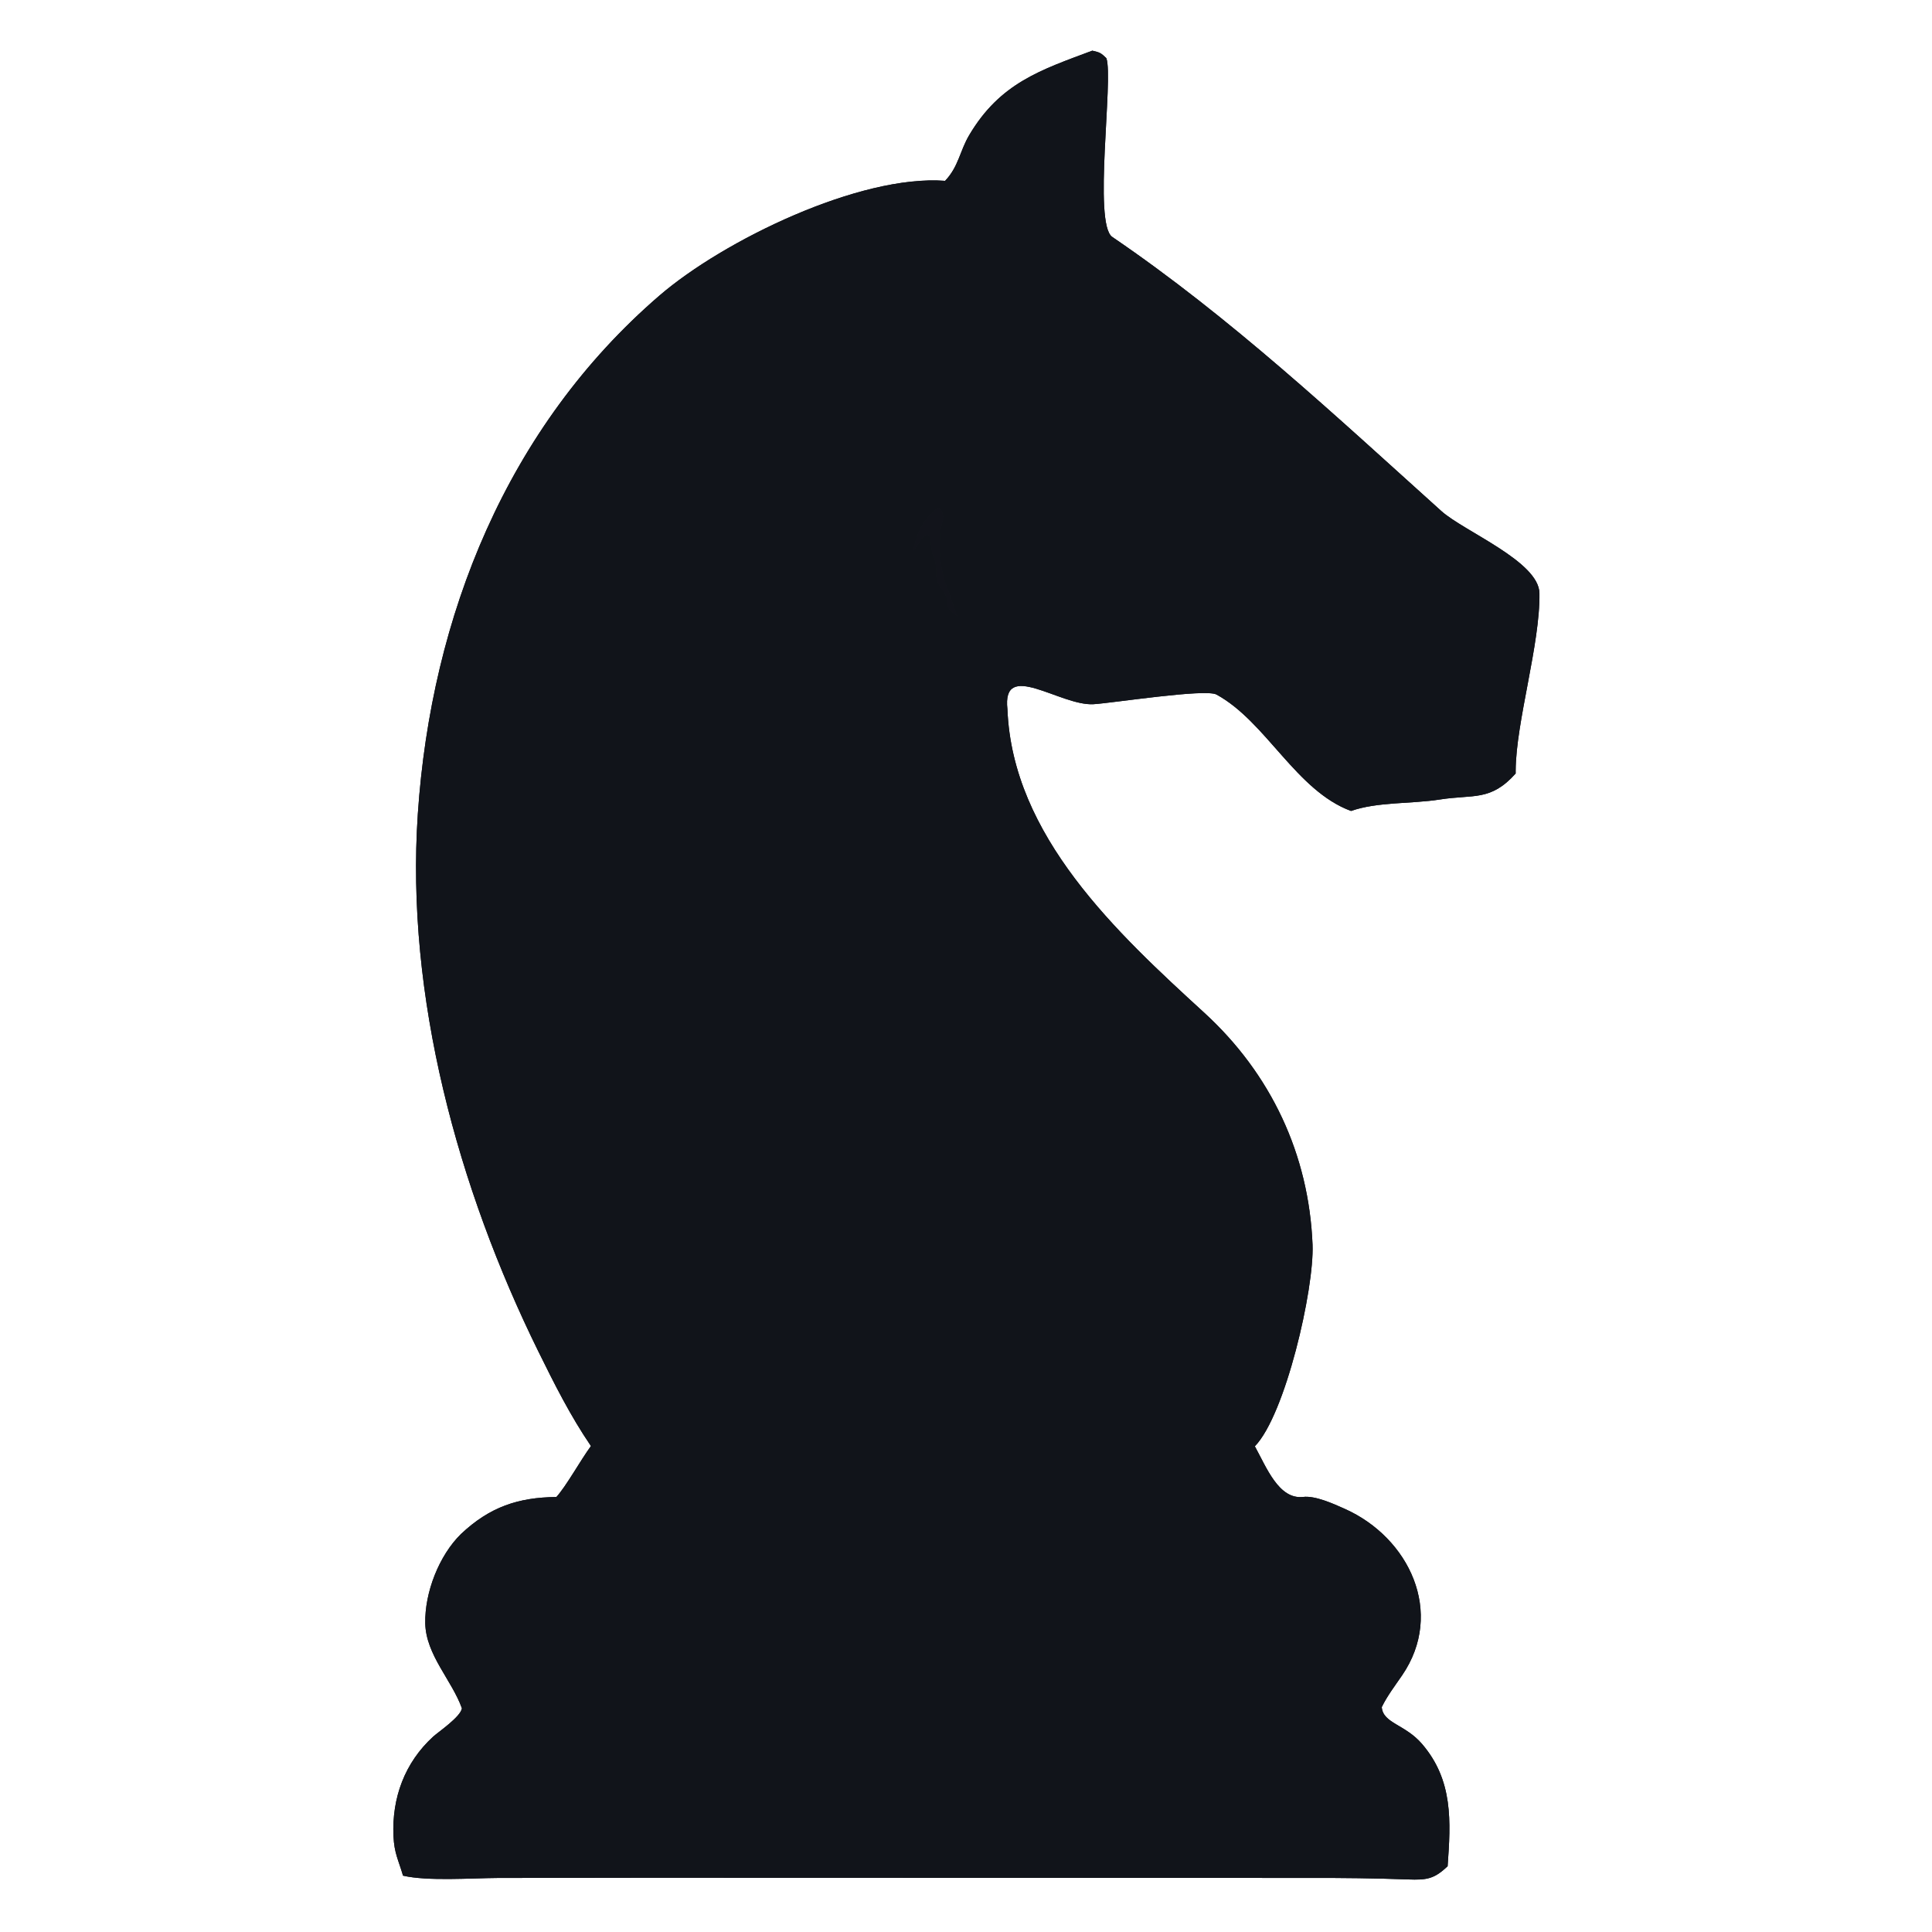
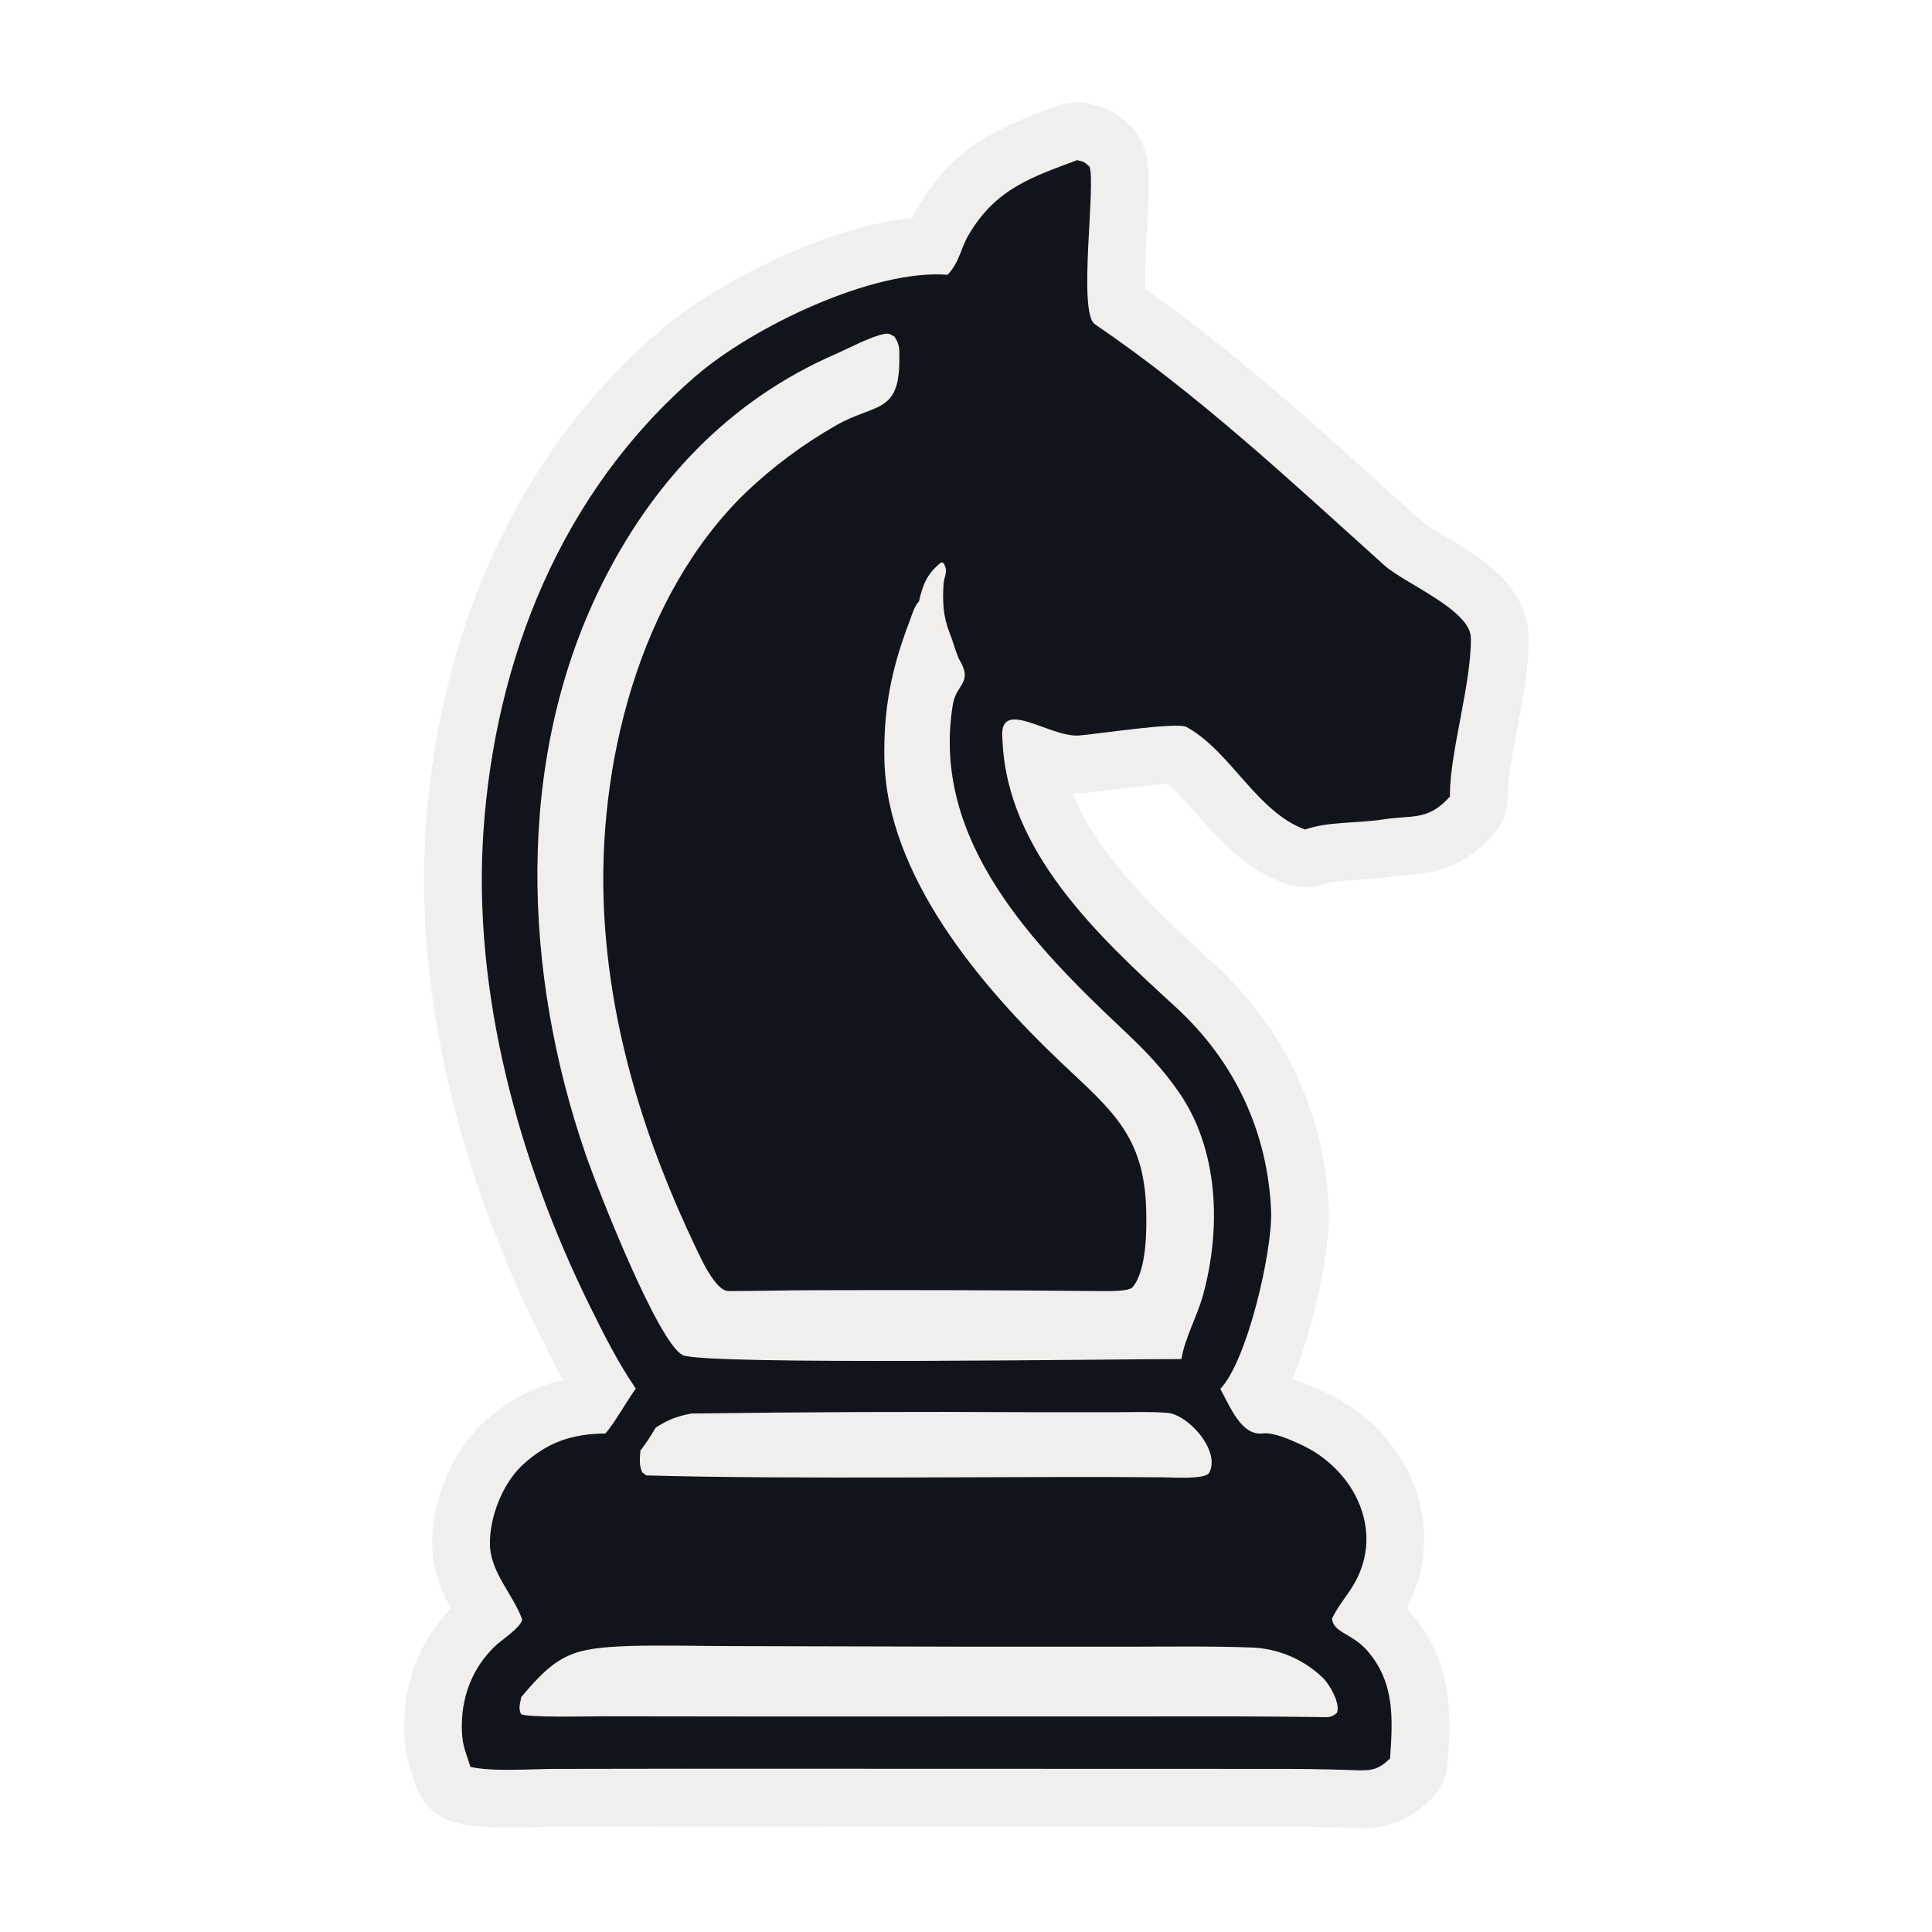
- <svg xmlns="http://www.w3.org/2000/svg" viewBox="111.741 118.869 592.096 915.301" width="512" height="512" role="img" aria-label="black N">
-   <path fill="#11141A" d="M 467.638 142.869 C 471.195 143.664 471.829 144.018 474.291 146.437 C 477.751 155.992 467.876 224.863 477.092 231.125 C 533.194 269.307 582.682 315.7 632.963 360.96 C 643.694 370.62 679.227 384.834 679.462 399.922 C 679.837 424.045 668.34 460.828 668.198 483.894 L 668.198 485.326 C 656.283 498.622 648.289 495.121 632.2 497.655 C 618.877 499.753 602.533 498.708 590.212 503.077 C 564.088 493.437 550.073 460.819 526.466 447.92 C 521.164 445.023 477.088 451.973 468.182 452.49 C 452.387 453.406 424.662 431.022 427.42 454.956 C 429.806 514.984 479.283 560.796 520.625 598.625 C 552.241 627.556 570.255 665.747 571.969 708.566 C 572.774 729.586 559.146 789.074 544.638 804.064 C 550.092 813.953 555.972 829.382 567.48 828.053 C 573.285 827.382 581.802 831.265 587.255 833.702 C 617.769 847.339 634.704 882.9 614.405 912.565 C 611.097 917.418 607.342 922.3 604.76 927.617 C 605.31 935.321 615.804 935.716 623.846 945.084 C 638.621 962.295 637.491 981.734 635.963 1003 C 629.64 1009.04 626.14 1009.61 617.169 1009.27 C 601.518 1008.69 585.992 1008.52 570.334 1008.56 L 256.448 1008.47 L 186.027 1008.57 C 173.198 1008.65 152.679 1010.17 141.078 1007.48 C 138.891 999.998 136.916 996.908 136.55 988.726 C 135.741 970.673 141.849 953.982 155.327 941.635 C 157.643 939.513 168.379 932.247 168.973 928.205 C 164.316 915.029 151.921 902.89 151.608 887.957 C 151.302 873.41 158.121 855.794 168.538 845.614 C 182.174 832.773 195.627 828.28 213.735 828.081 C 218.491 822.8 224.907 811.076 230.102 803.938 C 220.352 789.649 212.731 774.442 205.106 758.953 C 167.124 681.798 142.231 590.886 148.086 504.428 C 154.437 410.658 190.44 321.079 262.485 258.96 C 292.901 232.734 357.409 201.484 397.886 204.54 C 404.339 197.751 404.767 190.514 409.403 182.726 C 424.027 158.16 443.166 152.018 467.638 142.869 z" />
+ <svg xmlns="http://www.w3.org/2000/svg" viewBox="49.571 56.699 716.436 1039.641" width="512" height="512" role="img" aria-label="black N">
+   <path fill="none" stroke="#F1EFED" stroke-width="62.17" stroke-linejoin="round" stroke-linecap="round" d="M 467.638 142.869 C 471.195 143.664 471.829 144.018 474.291 146.437 C 477.751 155.992 467.876 224.863 477.092 231.125 C 533.194 269.307 582.682 315.7 632.963 360.96 C 643.694 370.62 679.227 384.834 679.462 399.922 C 679.837 424.045 668.34 460.828 668.198 483.894 L 668.198 485.326 C 656.283 498.622 648.289 495.121 632.2 497.655 C 618.877 499.753 602.533 498.708 590.212 503.077 C 564.088 493.437 550.073 460.819 526.466 447.92 C 521.164 445.023 477.088 451.973 468.182 452.49 C 452.387 453.406 424.662 431.022 427.42 454.956 C 429.806 514.984 479.283 560.796 520.625 598.625 C 552.241 627.556 570.255 665.747 571.969 708.566 C 572.774 729.586 559.146 789.074 544.638 804.064 C 550.092 813.953 555.972 829.382 567.48 828.053 C 573.285 827.382 581.802 831.265 587.255 833.702 C 617.769 847.339 634.704 882.9 614.405 912.565 C 611.097 917.418 607.342 922.3 604.76 927.617 C 605.31 935.321 615.804 935.716 623.846 945.084 C 638.621 962.295 637.491 981.734 635.963 1003 C 629.64 1009.04 626.14 1009.61 617.169 1009.27 C 601.518 1008.69 585.992 1008.52 570.334 1008.56 L 256.448 1008.47 L 186.027 1008.57 C 173.198 1008.65 152.679 1010.17 141.078 1007.48 C 138.891 999.998 136.916 996.908 136.55 988.726 C 135.741 970.673 141.849 953.982 155.327 941.635 C 157.643 939.513 168.379 932.247 168.973 928.205 C 164.316 915.029 151.921 902.89 151.608 887.957 C 151.302 873.41 158.121 855.794 168.538 845.614 C 182.174 832.773 195.627 828.28 213.735 828.081 C 218.491 822.8 224.907 811.076 230.102 803.938 C 220.352 789.649 212.731 774.442 205.106 758.953 C 167.124 681.798 142.231 590.886 148.086 504.428 C 154.437 410.658 190.44 321.079 262.485 258.96 C 292.901 232.734 357.409 201.484 397.886 204.54 C 404.339 197.751 404.767 190.514 409.403 182.726 C 424.027 158.16 443.166 152.018 467.638 142.869 z M 403.859 411.05 C 401.817 406.137 400.654 401.474 398.876 397.002 C 395.379 388.21 395.087 379.965 395.738 370.495 C 395.946 367.464 397.916 364.685 396.487 361.393 C 396.157 360.481 395.448 358.514 393.938 359.75 C 386.667 365.696 384.523 371.499 382.502 380.294 C 379.901 382.949 378.577 388.009 377.135 391.78 C 367.551 416.844 363.317 438.684 363.88 465.434 C 365.198 528.103 416.139 587.958 459.712 629.164 C 486.079 654.099 503.616 667.759 504.748 707.435 C 505.062 718.427 505.049 740.267 497.443 749.371 C 495.423 751.789 483.297 751.454 479.655 751.447 C 428.879 750.974 378.101 750.82 327.323 750.983 C 311.545 751.002 295.735 751.413 279.978 751.439 C 272.875 751.45 264.717 732.973 262.184 727.659 C 235.066 670.783 216.258 610.607 213.034 547.341 C 209.055 469.274 231.618 377.541 289.388 321.635 C 304.049 307.695 320.347 295.587 337.925 285.574 C 358.811 273.605 372.055 279.701 371.919 249.886 C 371.895 244.514 372.291 242.543 369.344 237.923 C 367.225 236.639 366.376 235.878 363.749 236.427 C 355.587 238.133 345.502 243.796 337.755 247.161 C 279.918 272.28 238.407 316.832 210.967 372.854 C 164.858 466.989 169.547 580.395 203.047 677.685 C 209.098 695.257 241.911 779.273 255.379 785.908 C 266.634 791.452 493.074 787.928 523.688 788.038 C 525.712 776.227 532.302 764.865 535.462 753.202 C 545.09 717.653 543.893 675.366 522.239 644.263 C 513.403 631.572 504.146 621.948 492.854 611.326 C 444.212 565.569 388.709 508.923 400.693 435.908 C 402.597 424.306 412.019 424.377 403.859 411.05 z M 554.357 980.32 C 569.902 980.379 586.316 980.506 601.917 980.735 C 603.995 980.765 605.922 979.781 607.454 978.351 C 609.27 973.127 603.477 963.131 599.821 959.579 C 589.577 949.626 575.768 943.77 561.564 943.253 C 539.204 942.44 516.829 942.793 494.492 942.817 L 405.49 942.798 L 282.696 942.502 C 264.33 942.484 244.743 941.92 226.535 942.439 C 196.42 943.562 188.066 946.435 168.495 969.879 C 167.858 973.348 166.784 976.131 168.354 979.061 C 171.754 981.124 205.334 980.248 211.789 980.271 L 305.5 980.38 L 554.357 980.32 z M 240.896 824.833 C 238.024 829.543 235.974 832.941 232.558 837.358 C 232.344 841.821 231.727 844.949 233.548 848.965 C 234.291 849.525 235.034 850.085 235.777 850.645 C 313.936 852.927 440.896 850.955 514.25 851.667 C 518.832 851.731 536.588 852.896 538.6 849.287 C 545.048 837.722 527.516 817.773 515.933 816.949 C 506.479 816.276 497.781 816.6 488.961 816.634 L 441.647 816.626 C 381.059 816.287 320.47 816.525 259.888 817.338 C 251.755 819.039 248.267 820.316 240.896 824.833 z" />
  <path fill="#11141A" d="M 467.638 142.869 C 471.195 143.664 471.829 144.018 474.291 146.437 C 477.751 155.992 467.876 224.863 477.092 231.125 C 533.194 269.307 582.682 315.7 632.963 360.96 C 643.694 370.62 679.227 384.834 679.462 399.922 C 679.837 424.045 668.34 460.828 668.198 483.894 L 668.198 485.326 C 656.283 498.622 648.289 495.121 632.2 497.655 C 618.877 499.753 602.533 498.708 590.212 503.077 C 564.088 493.437 550.073 460.819 526.466 447.92 C 521.164 445.023 477.088 451.973 468.182 452.49 C 452.387 453.406 424.662 431.022 427.42 454.956 C 429.806 514.984 479.283 560.796 520.625 598.625 C 552.241 627.556 570.255 665.747 571.969 708.566 C 572.774 729.586 559.146 789.074 544.638 804.064 C 550.092 813.953 555.972 829.382 567.48 828.053 C 573.285 827.382 581.802 831.265 587.255 833.702 C 617.769 847.339 634.704 882.9 614.405 912.565 C 611.097 917.418 607.342 922.3 604.76 927.617 C 605.31 935.321 615.804 935.716 623.846 945.084 C 638.621 962.295 637.491 981.734 635.963 1003 C 629.64 1009.04 626.14 1009.61 617.169 1009.27 C 601.518 1008.69 585.992 1008.52 570.334 1008.56 L 256.448 1008.47 L 186.027 1008.57 C 173.198 1008.65 152.679 1010.17 141.078 1007.48 C 138.891 999.998 136.916 996.908 136.55 988.726 C 135.741 970.673 141.849 953.982 155.327 941.635 C 157.643 939.513 168.379 932.247 168.973 928.205 C 164.316 915.029 151.921 902.89 151.608 887.957 C 151.302 873.41 158.121 855.794 168.538 845.614 C 182.174 832.773 195.627 828.28 213.735 828.081 C 218.491 822.8 224.907 811.076 230.102 803.938 C 220.352 789.649 212.731 774.442 205.106 758.953 C 167.124 681.798 142.231 590.886 148.086 504.428 C 154.437 410.658 190.44 321.079 262.485 258.96 C 292.901 232.734 357.409 201.484 397.886 204.54 C 404.339 197.751 404.767 190.514 409.403 182.726 C 424.027 158.16 443.166 152.018 467.638 142.869 z M 403.859 411.05 C 401.817 406.137 400.654 401.474 398.876 397.002 C 395.379 388.21 395.087 379.965 395.738 370.495 C 395.946 367.464 397.916 364.685 396.487 361.393 C 396.157 360.481 395.448 358.514 393.938 359.75 C 386.667 365.696 384.523 371.499 382.502 380.294 C 379.901 382.949 378.577 388.009 377.135 391.78 C 367.551 416.844 363.317 438.684 363.88 465.434 C 365.198 528.103 416.139 587.958 459.712 629.164 C 486.079 654.099 503.616 667.759 504.748 707.435 C 505.062 718.427 505.049 740.267 497.443 749.371 C 495.423 751.789 483.297 751.454 479.655 751.447 C 428.879 750.974 378.101 750.82 327.323 750.983 C 311.545 751.002 295.735 751.413 279.978 751.439 C 272.875 751.45 264.717 732.973 262.184 727.659 C 235.066 670.783 216.258 610.607 213.034 547.341 C 209.055 469.274 231.618 377.541 289.388 321.635 C 304.049 307.695 320.347 295.587 337.925 285.574 C 358.811 273.605 372.055 279.701 371.919 249.886 C 371.895 244.514 372.291 242.543 369.344 237.923 C 367.225 236.639 366.376 235.878 363.749 236.427 C 355.587 238.133 345.502 243.796 337.755 247.161 C 279.918 272.28 238.407 316.832 210.967 372.854 C 164.858 466.989 169.547 580.395 203.047 677.685 C 209.098 695.257 241.911 779.273 255.379 785.908 C 266.634 791.452 493.074 787.928 523.688 788.038 C 525.712 776.227 532.302 764.865 535.462 753.202 C 545.09 717.653 543.893 675.366 522.239 644.263 C 513.403 631.572 504.146 621.948 492.854 611.326 C 444.212 565.569 388.709 508.923 400.693 435.908 C 402.597 424.306 412.019 424.377 403.859 411.05 z M 554.357 980.32 C 569.902 980.379 586.316 980.506 601.917 980.735 C 603.995 980.765 605.922 979.781 607.454 978.351 C 609.27 973.127 603.477 963.131 599.821 959.579 C 589.577 949.626 575.768 943.77 561.564 943.253 C 539.204 942.44 516.829 942.793 494.492 942.817 L 405.49 942.798 L 282.696 942.502 C 264.33 942.484 244.743 941.92 226.535 942.439 C 196.42 943.562 188.066 946.435 168.495 969.879 C 167.858 973.348 166.784 976.131 168.354 979.061 C 171.754 981.124 205.334 980.248 211.789 980.271 L 305.5 980.38 L 554.357 980.32 z M 240.896 824.833 C 238.024 829.543 235.974 832.941 232.558 837.358 C 232.344 841.821 231.727 844.949 233.548 848.965 C 234.291 849.525 235.034 850.085 235.777 850.645 C 313.936 852.927 440.896 850.955 514.25 851.667 C 518.832 851.731 536.588 852.896 538.6 849.287 C 545.048 837.722 527.516 817.773 515.933 816.949 C 506.479 816.276 497.781 816.6 488.961 816.634 L 441.647 816.626 C 381.059 816.287 320.47 816.525 259.888 817.338 C 251.755 819.039 248.267 820.316 240.896 824.833 z" />
-   <path fill="#3A4250" fill-opacity="0.029" d="M 382.502 380.294 C 384.523 371.499 386.667 365.696 393.938 359.75 C 395.448 358.514 396.157 360.481 396.487 361.393 C 397.916 364.685 395.946 367.464 395.738 370.495 C 395.087 379.965 395.379 388.21 398.876 397.002 C 400.654 401.474 401.817 406.137 403.859 411.05 C 394.449 403.97 401.666 405.435 396.658 398.598 C 391.397 391.417 395.238 390.541 392.397 382.533 C 391.084 380.761 391.261 373.547 390.051 372.541 C 387.974 370.814 384.353 378.6 382.502 380.294 z" />
+   <path fill="#F1EFED" fill-opacity="0.129" d="M 382.502 380.294 C 384.523 371.499 386.667 365.696 393.938 359.75 C 395.448 358.514 396.157 360.481 396.487 361.393 C 397.916 364.685 395.946 367.464 395.738 370.495 C 395.087 379.965 395.379 388.21 398.876 397.002 C 400.654 401.474 401.817 406.137 403.859 411.05 C 394.449 403.97 401.666 405.435 396.658 398.598 C 391.397 391.417 395.238 390.541 392.397 382.533 C 391.084 380.761 391.261 373.547 390.051 372.541 C 387.974 370.814 384.353 378.6 382.502 380.294 z" />
</svg>
